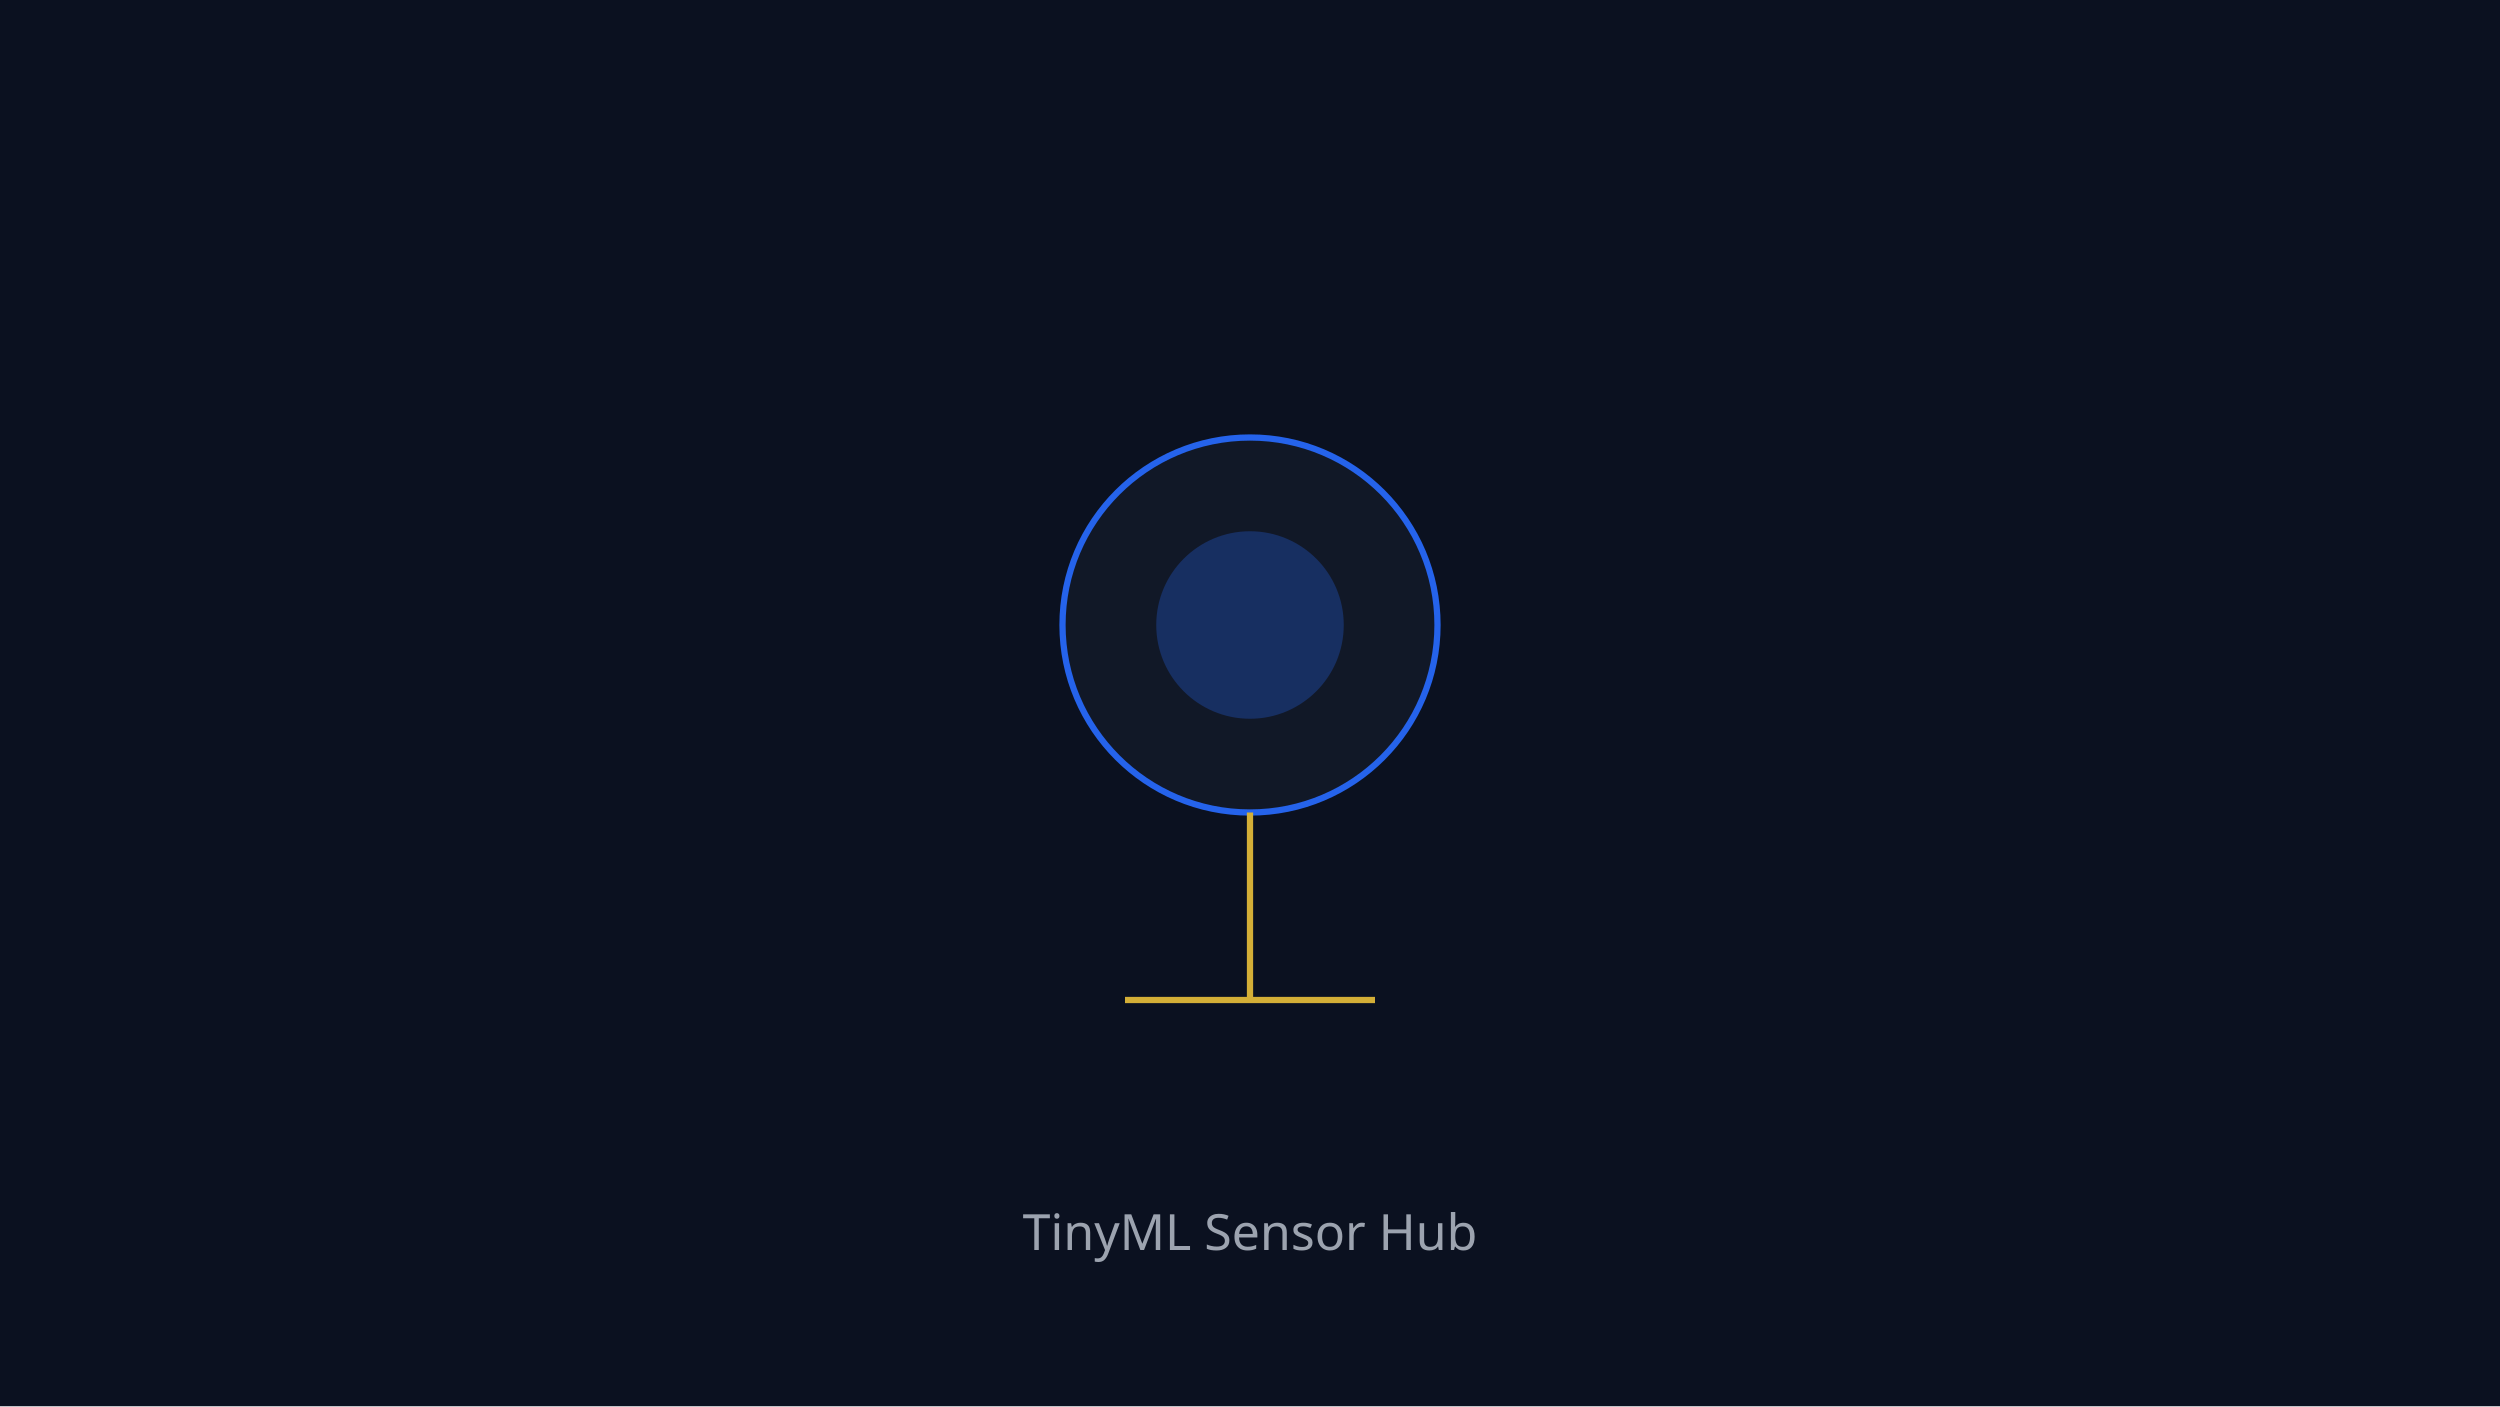
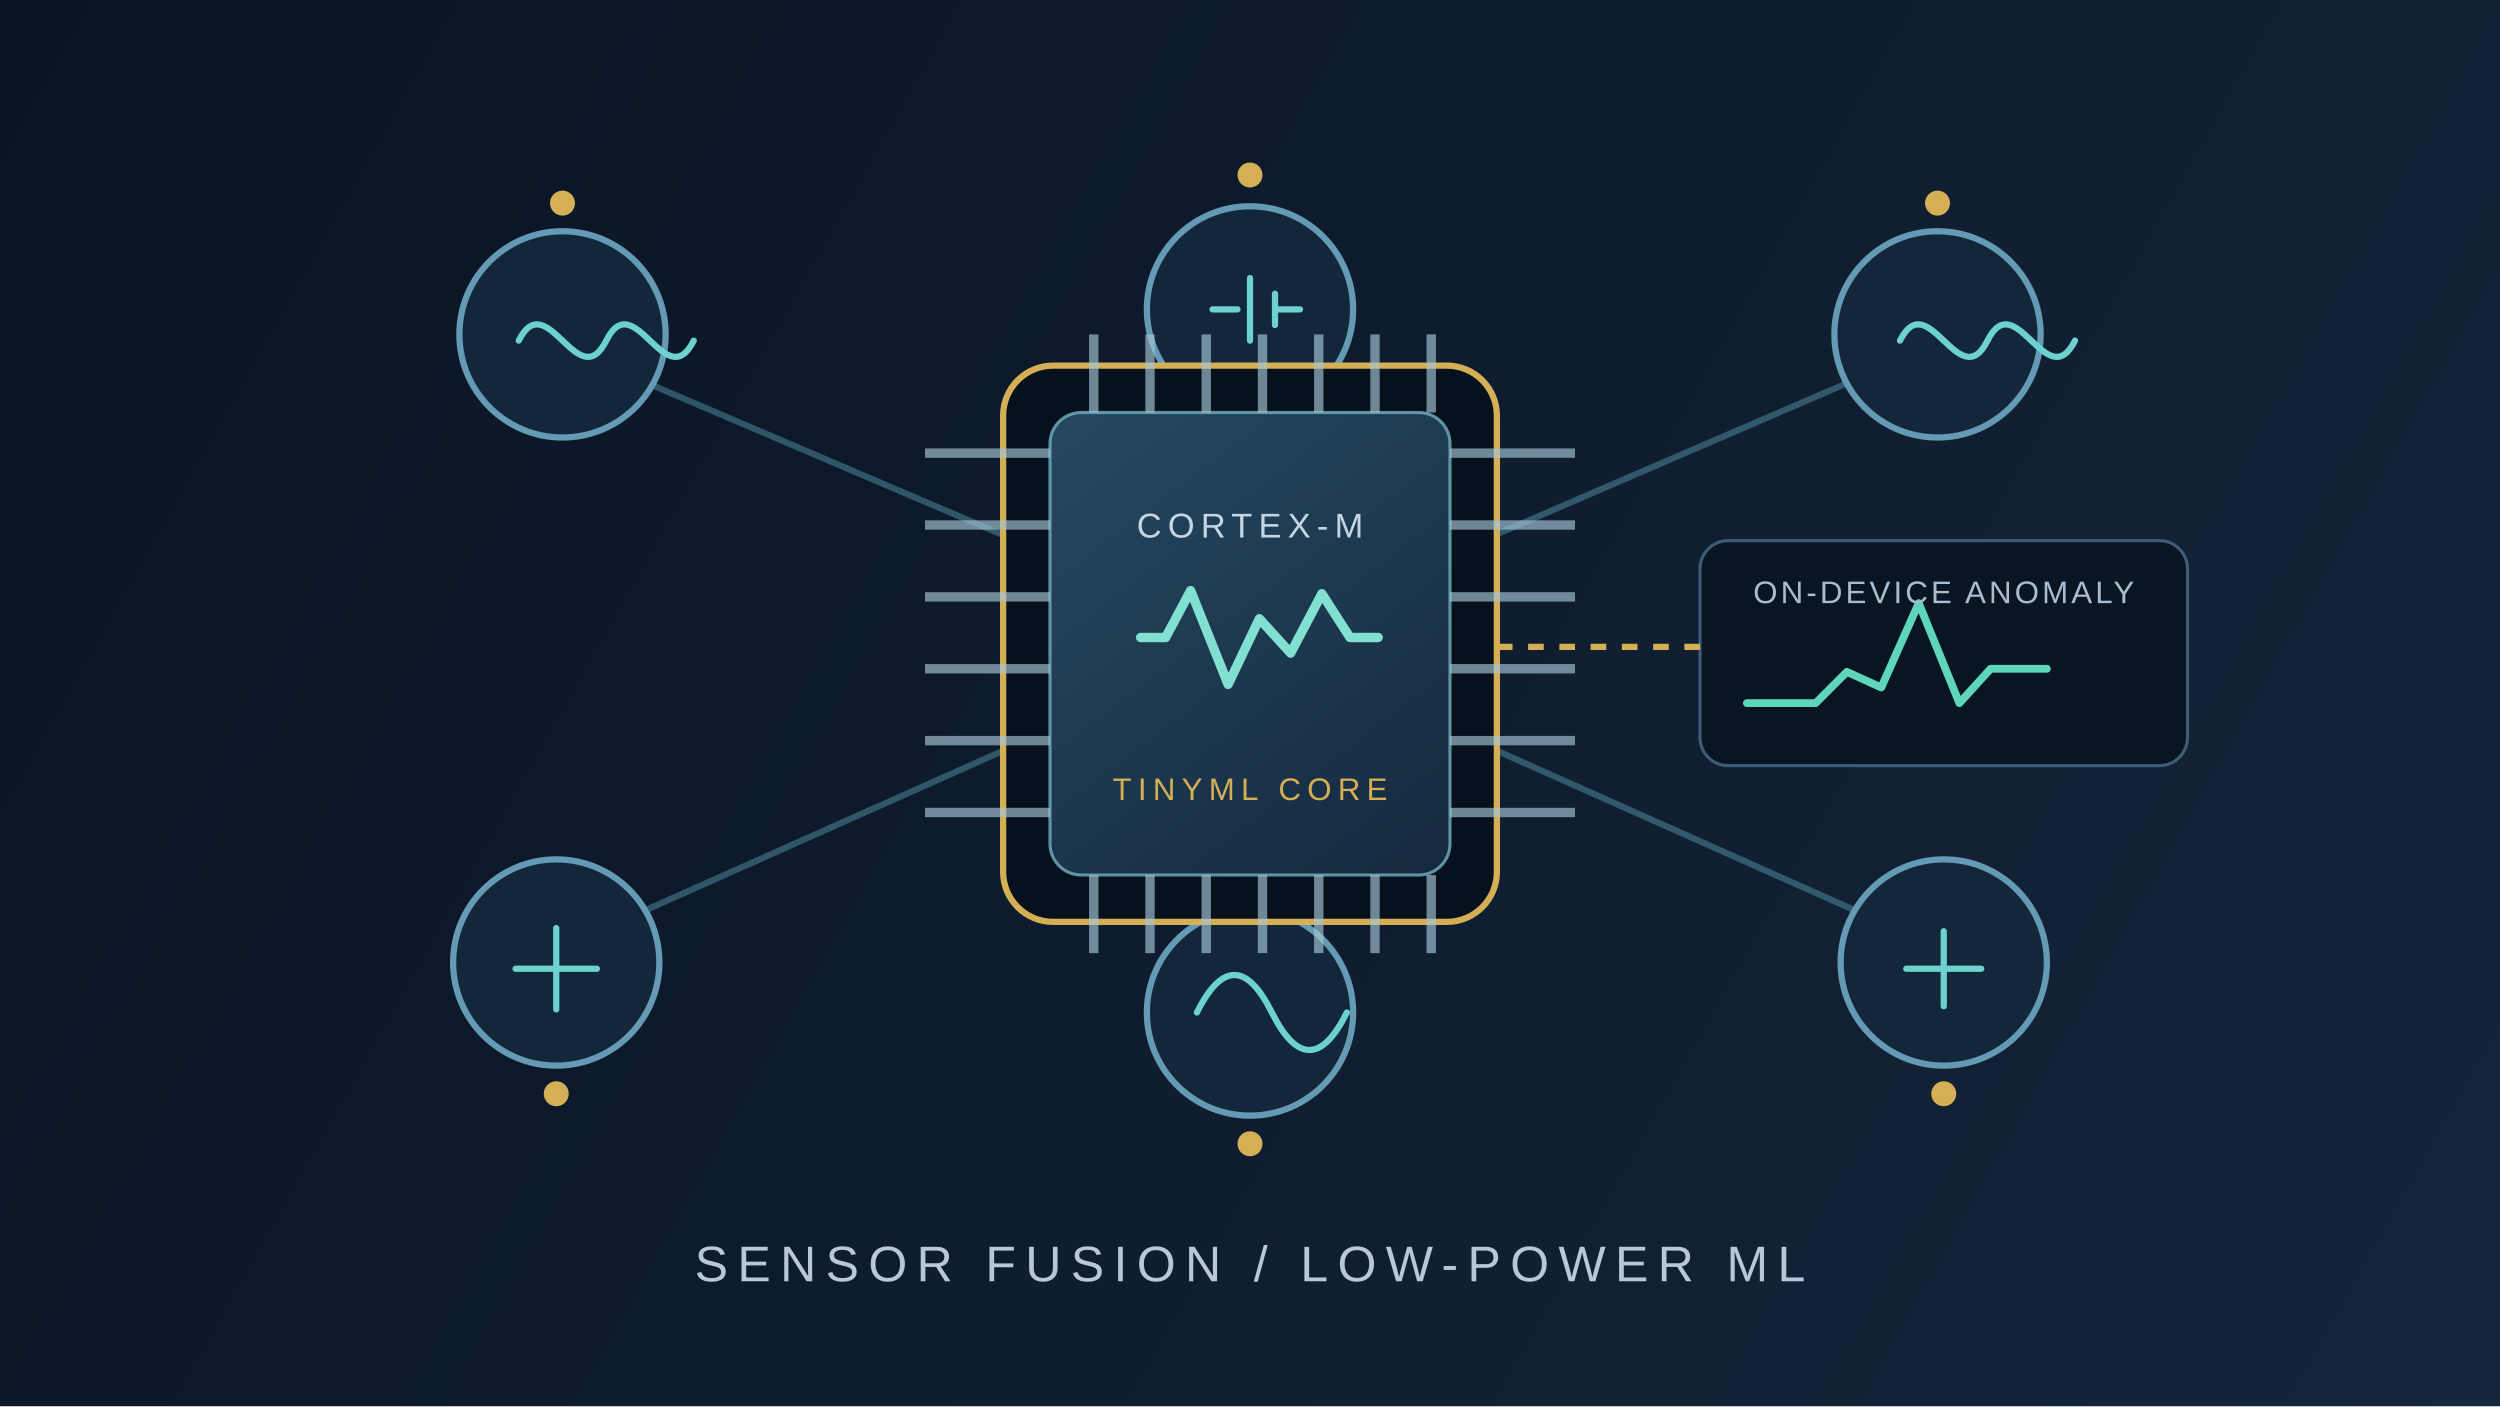
- <svg xmlns="http://www.w3.org/2000/svg" width="800" height="450" viewBox="0 0 800 450">
-   <rect width="800" height="450" fill="#0B1120" />
-   <circle cx="400" cy="200" r="60" fill="#111827" stroke="#2563EB" stroke-width="2" />
-   <circle cx="400" cy="200" r="30" fill="#2563EB" opacity="0.3" />
-   <line x1="400" y1="260" x2="400" y2="320" stroke="#D4AF37" stroke-width="2" />
-   <line x1="360" y1="320" x2="440" y2="320" stroke="#D4AF37" stroke-width="2" />
-   <text x="400" y="400" text-anchor="middle" fill="#9CA3AF" font-family="sans-serif" font-size="16">TinyML Sensor Hub</text>
+ <svg xmlns="http://www.w3.org/2000/svg" width="800" height="450" viewBox="0 0 800 450" fill="none">
+   <defs>
+     <linearGradient id="bg" x1="0" y1="0" x2="800" y2="450" gradientUnits="userSpaceOnUse">
+       <stop stop-color="#091323" />
+       <stop offset="1" stop-color="#15253A" />
+     </linearGradient>
+     <linearGradient id="mcu" x1="332" y1="119" x2="468" y2="298" gradientUnits="userSpaceOnUse">
+       <stop stop-color="#274B63" />
+       <stop offset="1" stop-color="#13263B" />
+     </linearGradient>
+   </defs>
+   <rect width="800" height="450" fill="url(#bg)" />
+   <path d="M400 205 180 111m220 94 0-103m0 103 218-94M400 205 178 304m222-99v116m0-116 222 99" stroke="#68B9CA" stroke-opacity=".38" stroke-width="2" />
+   <g fill="#13273B" stroke="#659AB4" stroke-width="2">
+     <circle cx="180" cy="107" r="33" />
+     <circle cx="400" cy="99" r="33" />
+     <circle cx="620" cy="107" r="33" />
+     <circle cx="178" cy="308" r="33" />
+     <circle cx="400" cy="324" r="33" />
+     <circle cx="622" cy="308" r="33" />
+   </g>
+   <g stroke="#6DD1D0" stroke-width="2" stroke-linecap="round">
+     <path d="M166 109c9-18 19 18 28 0s19 18 28 0" />
+     <path d="M388 99h8m4-10v20m8-15v10m8-5h-8" />
+     <path d="M608 109c9-18 19 18 28 0s19 18 28 0" />
+     <path d="M165 310h26m-13-13v26m432-13h24m-12-12v24" />
+     <path d="M383 324c8-16 16-16 24 0s16 16 24 0" />
+   </g>
+   <g fill="#D5AF55">
+     <circle cx="180" cy="65" r="4" />
+     <circle cx="400" cy="56" r="4" />
+     <circle cx="620" cy="65" r="4" />
+     <circle cx="178" cy="350" r="4" />
+     <circle cx="400" cy="366" r="4" />
+     <circle cx="622" cy="350" r="4" />
+   </g>
+   <rect x="321" y="117" width="158" height="178" rx="16" fill="#07111D" stroke="#D5AF55" stroke-width="2" />
+   <rect x="336" y="132" width="128" height="148" rx="10" fill="url(#mcu)" stroke="#75AFC0" stroke-opacity=".8" />
+   <g stroke="#A4C7D6" stroke-width="3" stroke-opacity=".65">
+     <path d="M350 107v25m18-25v25m18-25v25m18-25v25m18-25v25m18-25v25m18-25v25" />
+     <path d="M350 280v25m18-25v25m18-25v25m18-25v25m18-25v25m18-25v25m18-25v25" />
+     <path d="M296 145h40m-40 23h40m-40 23h40m-40 23h40m-40 23h40m-40 23h40" />
+     <path d="M464 145h40m-40 23h40m-40 23h40m-40 23h40m-40 23h40m-40 23h40" />
+   </g>
+   <text x="400" y="172" text-anchor="middle" fill="#C4D6E4" font-family="Arial, sans-serif" font-size="11" letter-spacing="2">CORTEX-M</text>
+   <path d="M365 204h8l8-15 12 30 10-21 10 11 10-19 9 14h9" stroke="#82E0D3" stroke-width="3" stroke-linecap="round" stroke-linejoin="round" />
+   <text x="400" y="256" text-anchor="middle" fill="#D5AF55" font-family="Arial, sans-serif" font-size="10" letter-spacing="2">TINYML CORE</text>
+   <rect x="544" y="173" width="156" height="72" rx="9" fill="#0A1522" stroke="#3D5C77" />
+   <path d="M559 225h22l10-10 11 5 12-27 13 32 10-11h18" stroke="#5ED6BC" stroke-width="2.5" stroke-linecap="round" stroke-linejoin="round" />
+   <text x="622" y="193" text-anchor="middle" fill="#A8BDD0" font-family="Arial, sans-serif" font-size="10" letter-spacing="1">ON-DEVICE ANOMALY</text>
+   <path d="M479 207h65" stroke="#D5AF55" stroke-width="2" stroke-dasharray="5 5" />
+   <text x="400" y="410" text-anchor="middle" fill="#B8C7DA" font-family="Arial, sans-serif" font-size="16" letter-spacing="3">SENSOR FUSION  /  LOW-POWER ML</text>
</svg>
